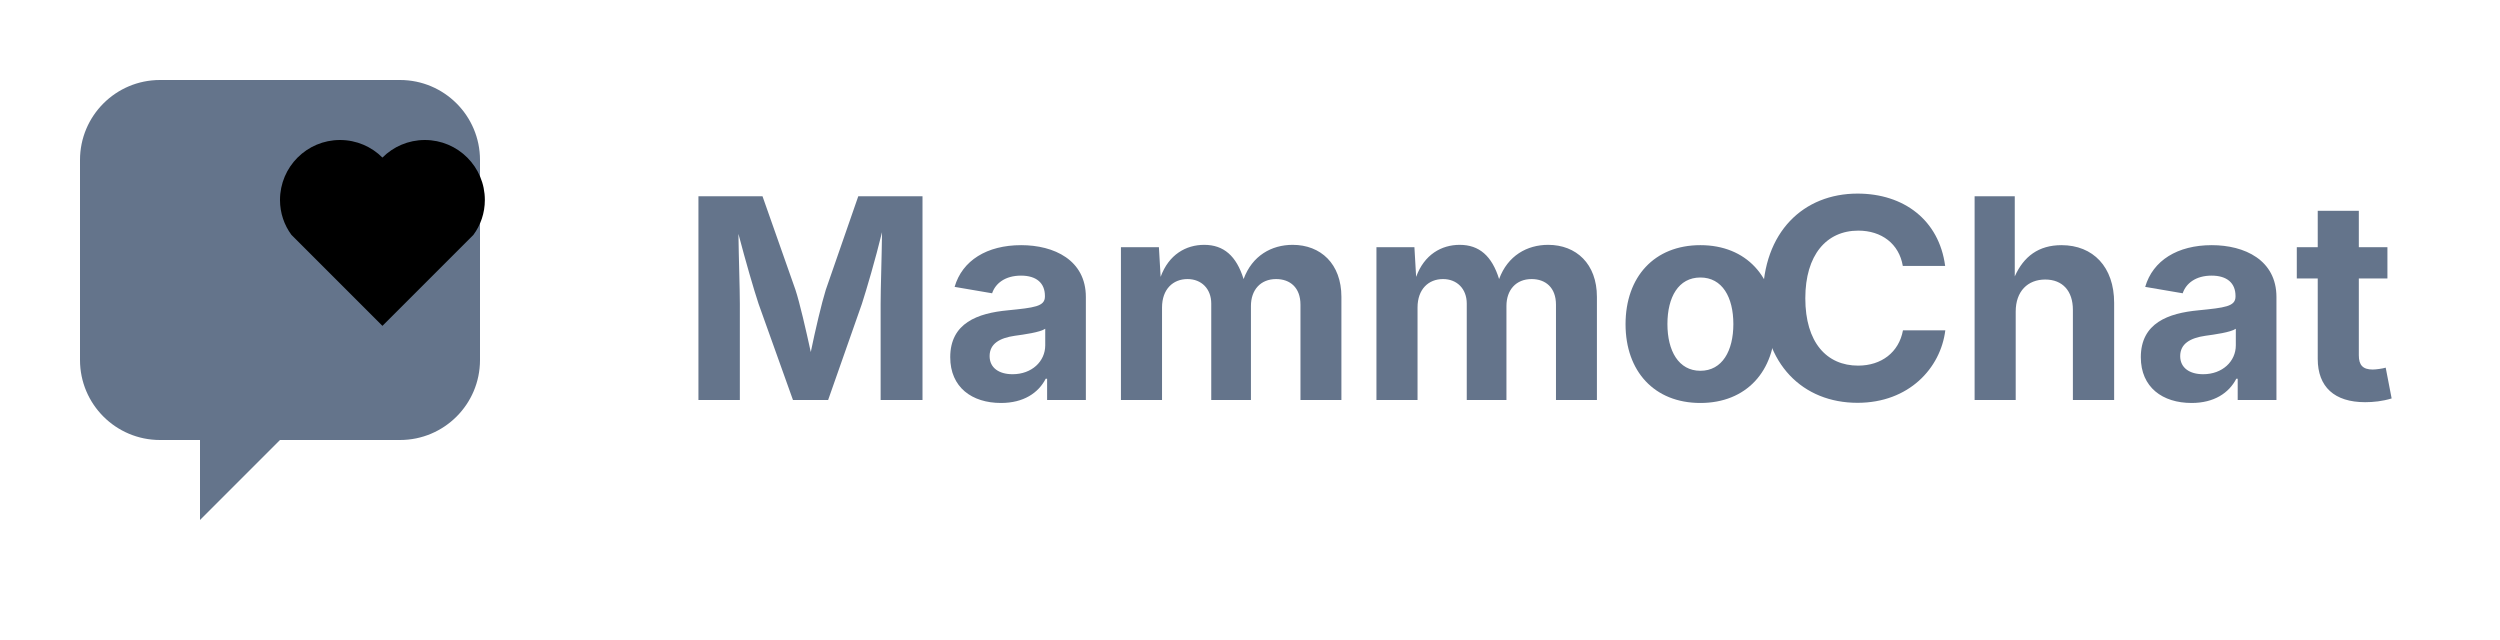
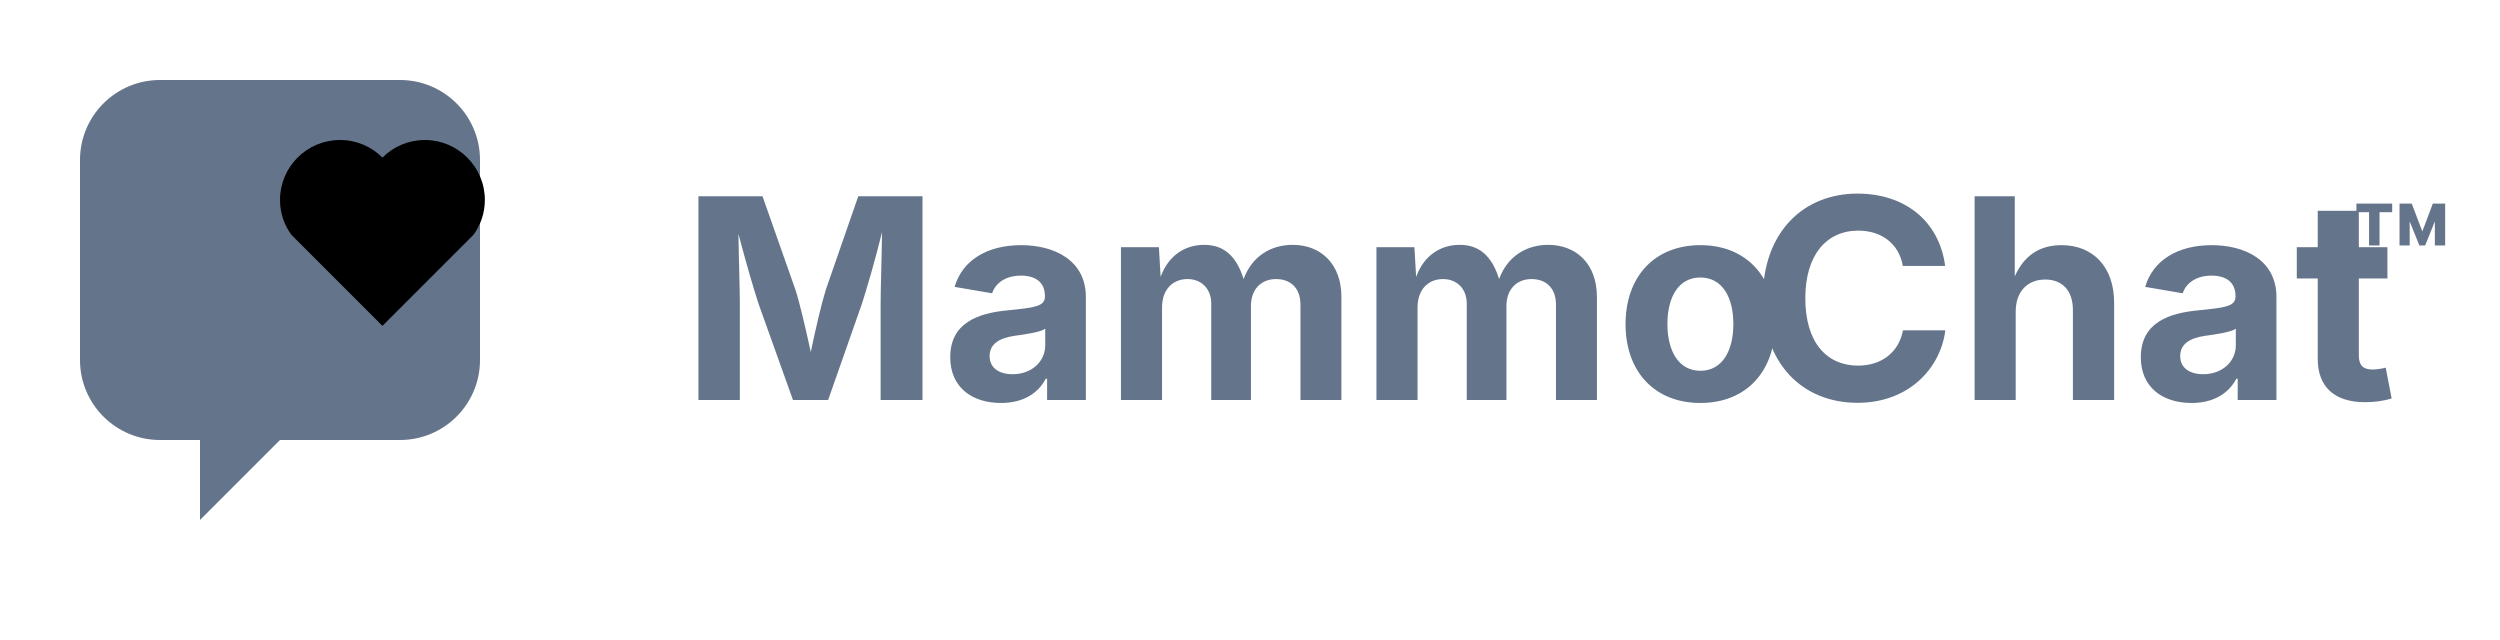
<svg xmlns="http://www.w3.org/2000/svg" width="250" height="64" viewBox="0 0 250 64" fill="none">
  <g id="logo-icon">
    <path d="M48 16C48 11.582 44.418 8 40 8H16C11.582 8 8 11.582 8 16V36C8 40.418 11.582 44 16 44H20V52L28 44H40C44.418 44 48 40.418 48 36V16Z" fill="#64748B" />
    <path d="M28 20C28 16.686 30.686 14 34 14C35.657 14 37.157 14.672 38.243 15.757C39.328 14.672 40.828 14 42.485 14C45.799 14 48.485 16.686 48.485 20C48.485 21.306 48.062 22.512 47.343 23.485L38.243 32.586L29.142 23.485C28.424 22.512 28 21.306 28 20Z" fill="black" />
  </g>
  <g id="logo-text">
    <text x="68" y="40" font-family="Inter, sans-serif" font-size="28" font-weight="700" fill="#64748B">
       Mammo
     </text>
    <text x="175" y="40" font-family="Inter, sans-serif" font-size="28" font-weight="700" fill="#64748B">
       Chat
     </text>
+     <text x="235" y="32" font-family="Inter, sans-serif" font-size="16" font-weight="700" fill="#64748B">™</text>
  </g>
</svg>
